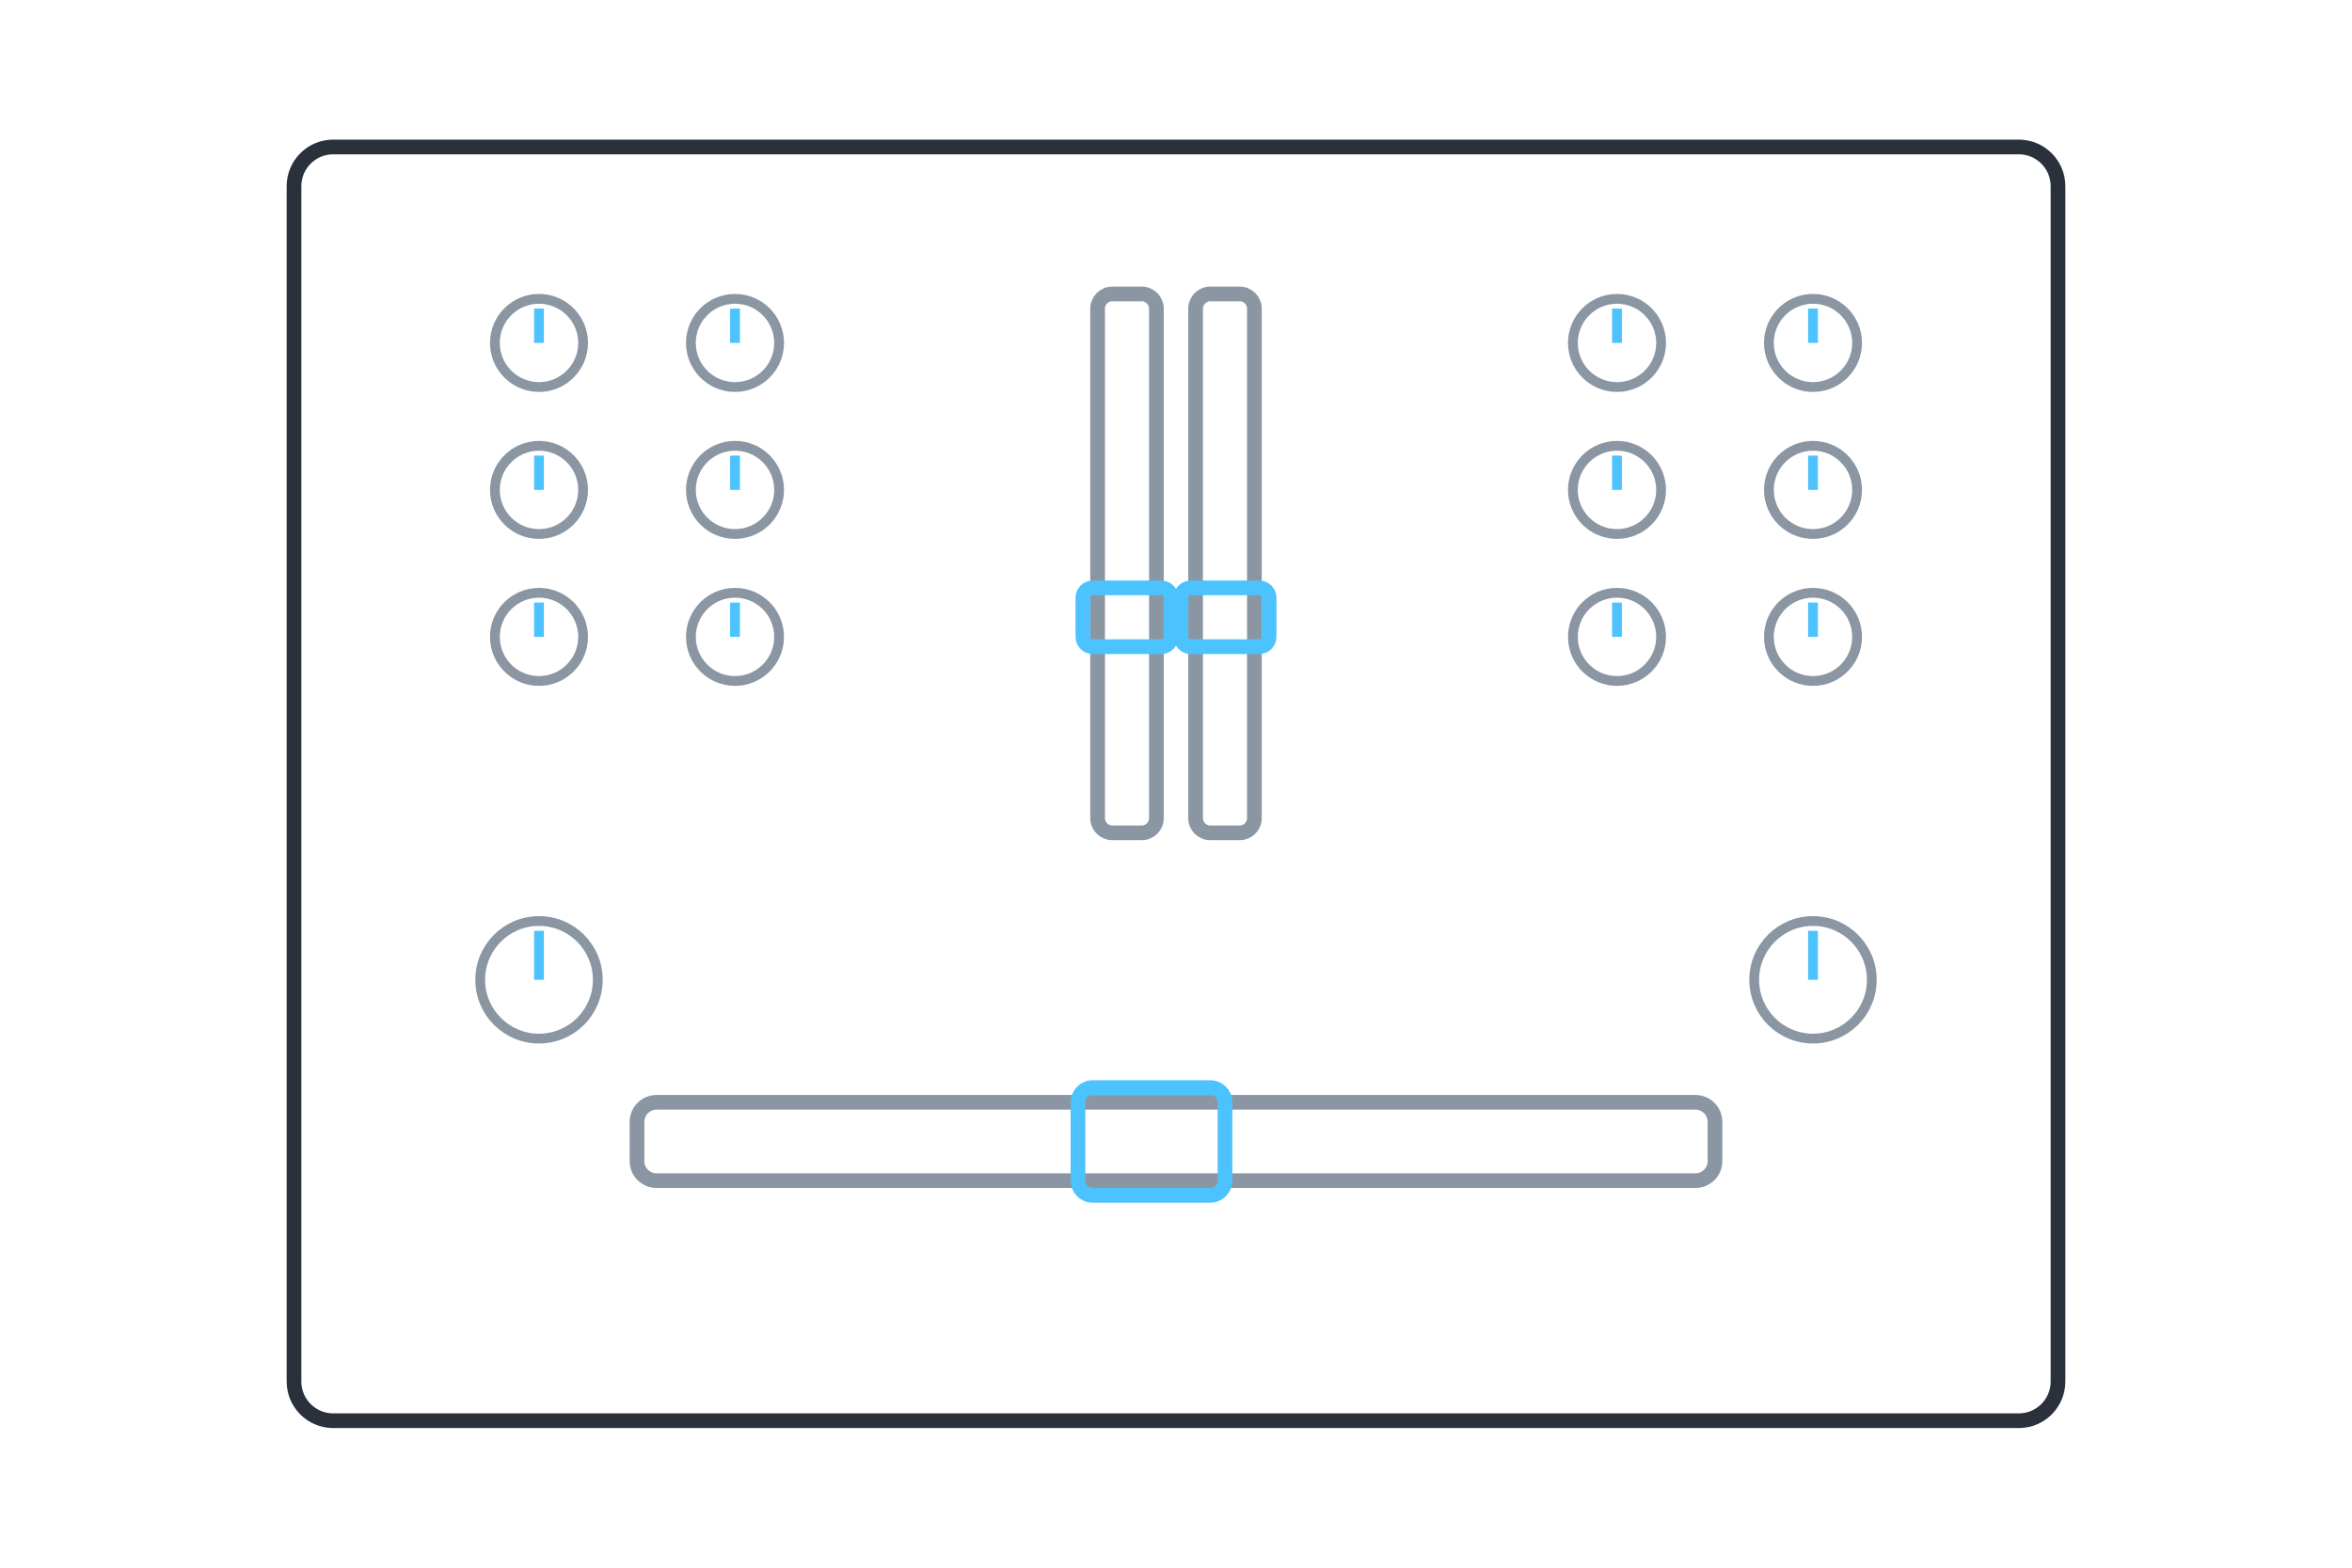
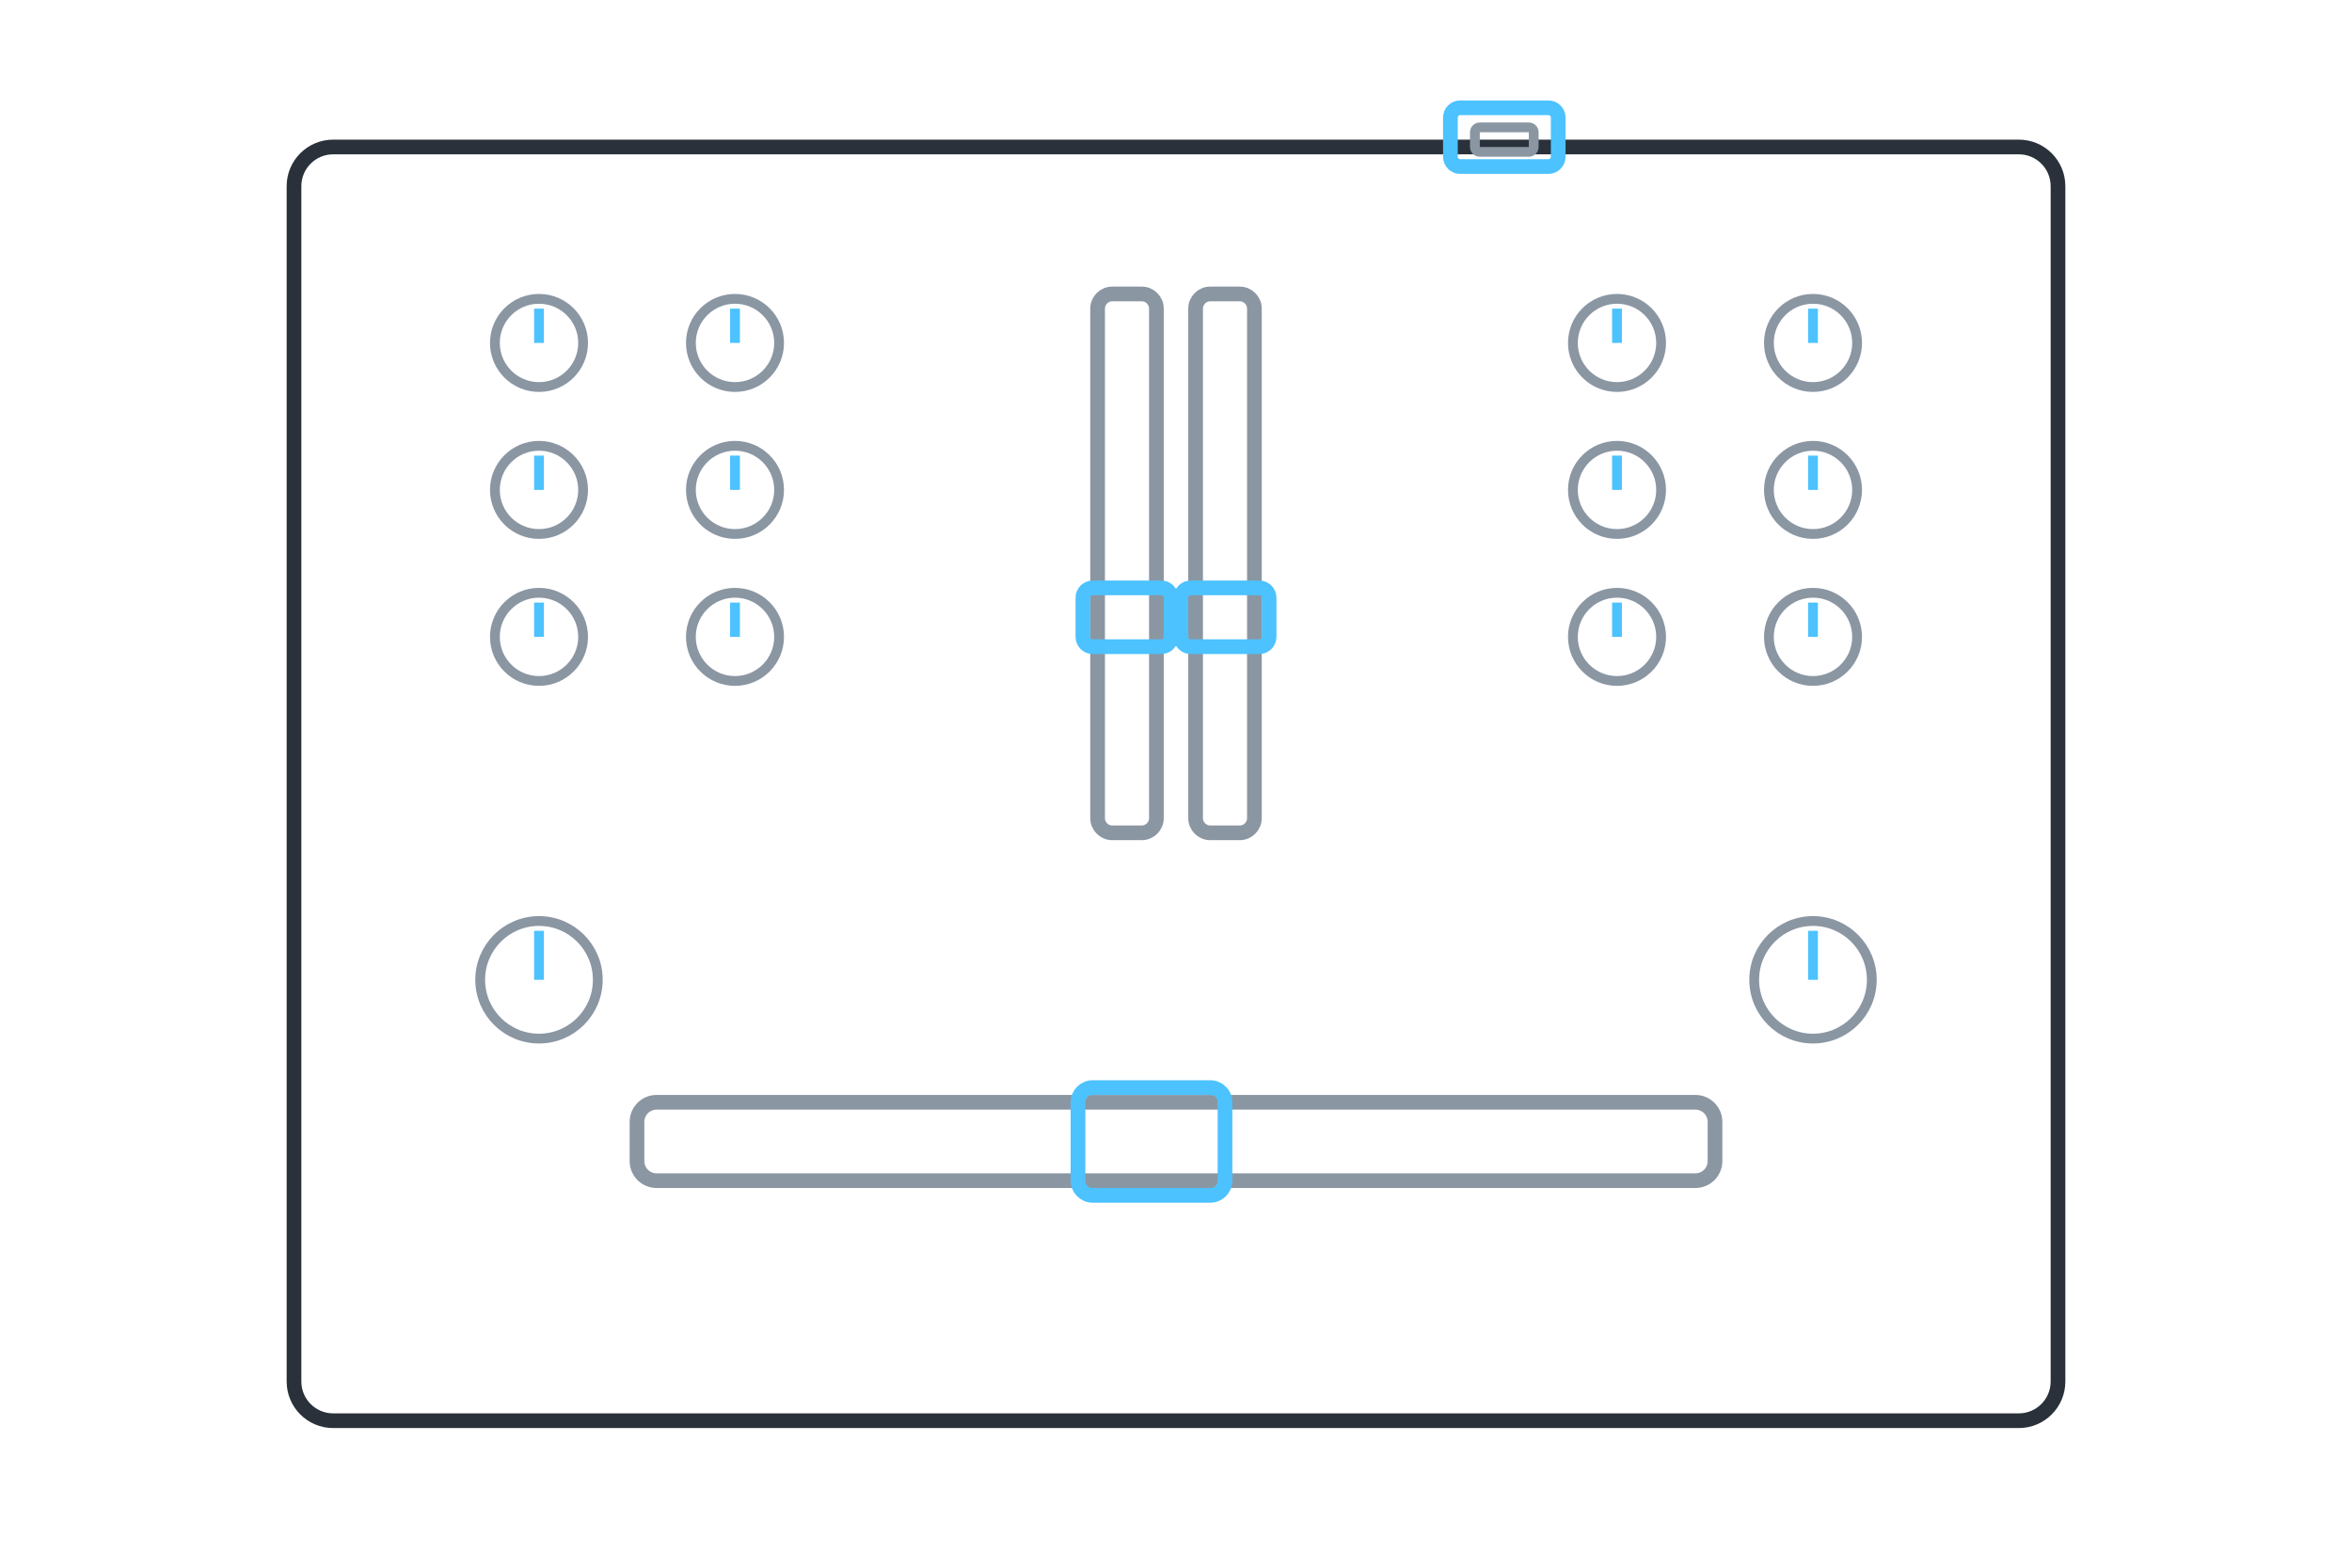
<svg xmlns="http://www.w3.org/2000/svg" viewBox="0 0 480 320" fill="none" stroke="#8b96a3" stroke-width="2">
  <rect x="1" y="1" width="478" height="318" rx="12" fill="none" stroke="none" />
  <rect x="60" y="30" width="360" height="260" rx="8" stroke="#2a313a" fill="none" stroke-width="3" />
  <circle cx="110" cy="70" r="9" stroke="#8b96a3" stroke-width="2" />
  <line x1="110" y1="70" x2="110" y2="63" stroke="#4cc2ff" />
  <circle cx="110" cy="100" r="9" stroke="#8b96a3" stroke-width="2" />
  <line x1="110" y1="100" x2="110" y2="93" stroke="#4cc2ff" />
  <circle cx="110" cy="130" r="9" stroke="#8b96a3" stroke-width="2" />
  <line x1="110" y1="130" x2="110" y2="123" stroke="#4cc2ff" />
  <circle cx="150" cy="70" r="9" stroke="#8b96a3" stroke-width="2" />
  <line x1="150" y1="70" x2="150" y2="63" stroke="#4cc2ff" />
  <circle cx="150" cy="100" r="9" stroke="#8b96a3" stroke-width="2" />
  <line x1="150" y1="100" x2="150" y2="93" stroke="#4cc2ff" />
  <circle cx="150" cy="130" r="9" stroke="#8b96a3" stroke-width="2" />
  <line x1="150" y1="130" x2="150" y2="123" stroke="#4cc2ff" />
  <circle cx="370" cy="70" r="9" stroke="#8b96a3" stroke-width="2" />
  <line x1="370" y1="70" x2="370" y2="63" stroke="#4cc2ff" />
  <circle cx="370" cy="100" r="9" stroke="#8b96a3" stroke-width="2" />
  <line x1="370" y1="100" x2="370" y2="93" stroke="#4cc2ff" />
  <circle cx="370" cy="130" r="9" stroke="#8b96a3" stroke-width="2" />
  <line x1="370" y1="130" x2="370" y2="123" stroke="#4cc2ff" />
  <circle cx="330" cy="70" r="9" stroke="#8b96a3" stroke-width="2" />
  <line x1="330" y1="70" x2="330" y2="63" stroke="#4cc2ff" />
  <circle cx="330" cy="100" r="9" stroke="#8b96a3" stroke-width="2" />
  <line x1="330" y1="100" x2="330" y2="93" stroke="#4cc2ff" />
  <circle cx="330" cy="130" r="9" stroke="#8b96a3" stroke-width="2" />
  <line x1="330" y1="130" x2="330" y2="123" stroke="#4cc2ff" />
  <rect x="224" y="60" width="12" height="110" rx="3" stroke="#8b96a3" fill="none" stroke-width="3" />
  <rect x="221" y="120" width="18" height="12" rx="2" stroke="#4cc2ff" fill="none" stroke-width="3" />
  <rect x="244" y="60" width="12" height="110" rx="3" stroke="#8b96a3" fill="none" stroke-width="3" />
  <rect x="241" y="120" width="18" height="12" rx="2" stroke="#4cc2ff" fill="none" stroke-width="3" />
  <rect x="130" y="225" width="220" height="16" rx="4" stroke="#8b96a3" fill="none" stroke-width="3" />
  <rect x="220" y="222" width="30" height="22" rx="3" stroke="#4cc2ff" fill="none" stroke-width="3" />
  <circle cx="110" cy="200" r="12" stroke="#8b96a3" stroke-width="2" />
  <line x1="110" y1="200" x2="110" y2="190" stroke="#4cc2ff" />
  <circle cx="370" cy="200" r="12" stroke="#8b96a3" stroke-width="2" />
  <line x1="370" y1="200" x2="370" y2="190" stroke="#4cc2ff" />
+   <rect x="296" y="22" width="22" height="12" rx="2" stroke="#4cc2ff" fill="none" stroke-width="3" />
+   <rect x="301" y="26" width="12" height="5" rx="1" stroke="#8b96a3" fill="none" stroke-width="2" />
</svg>
